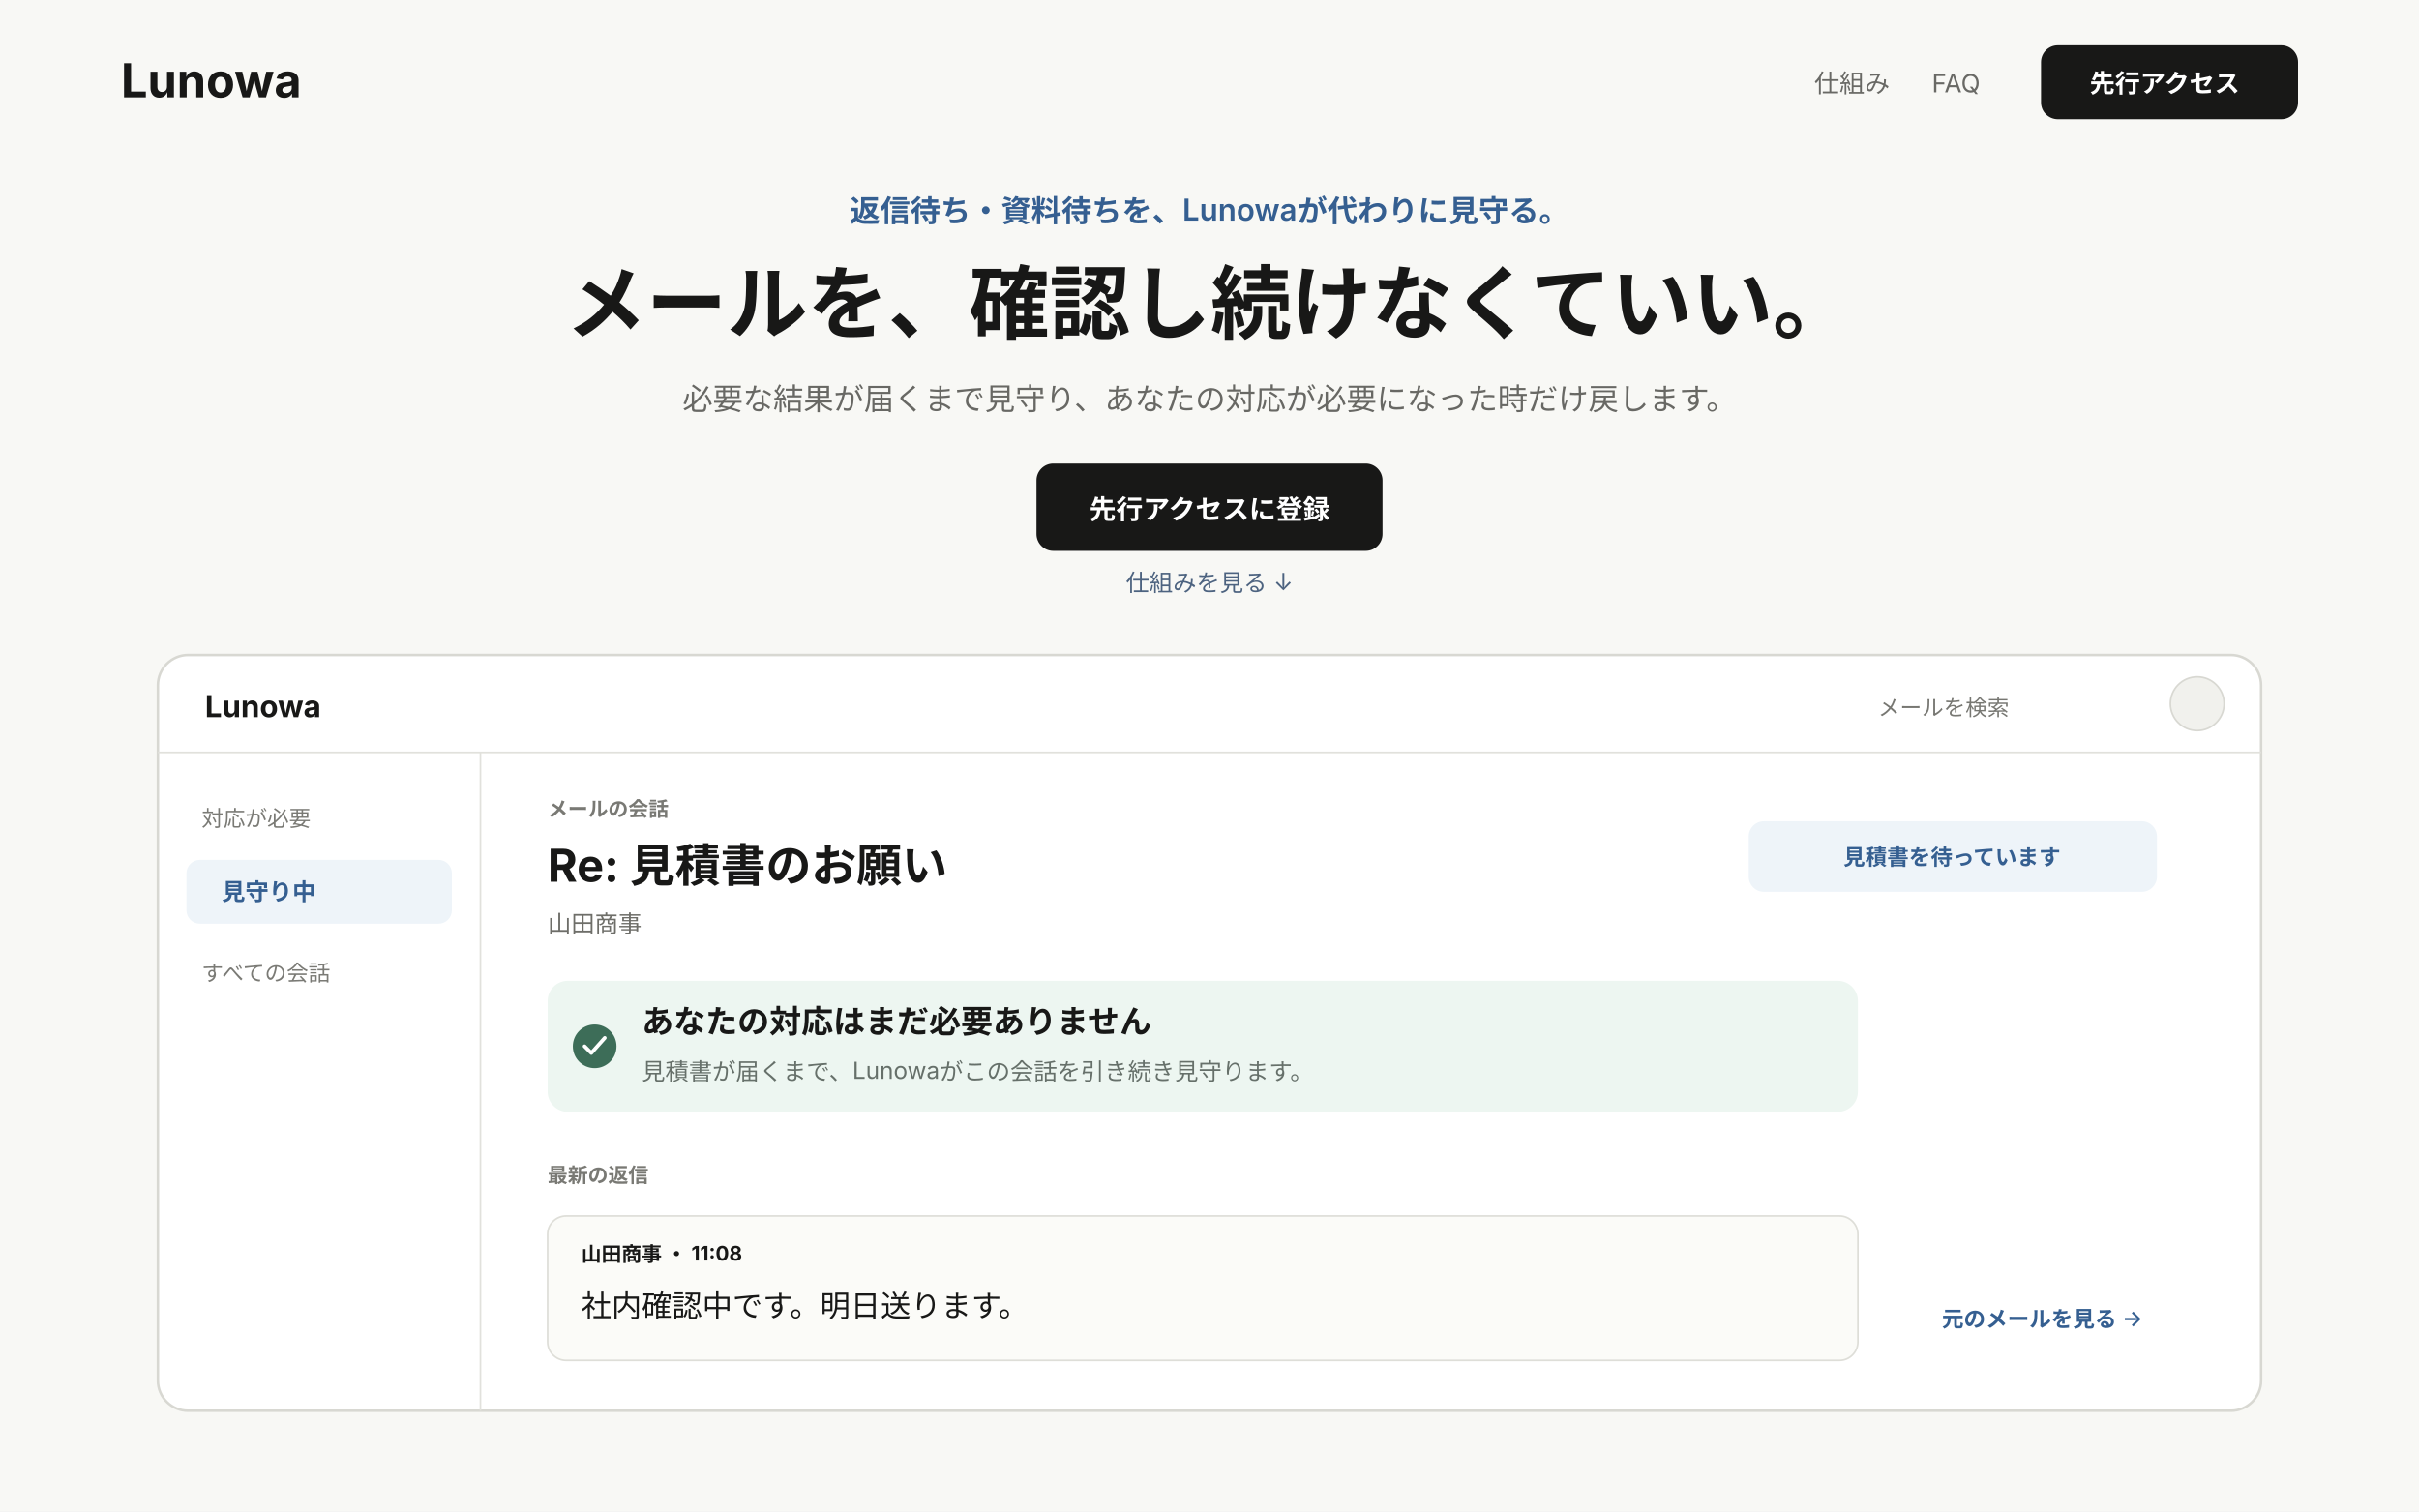
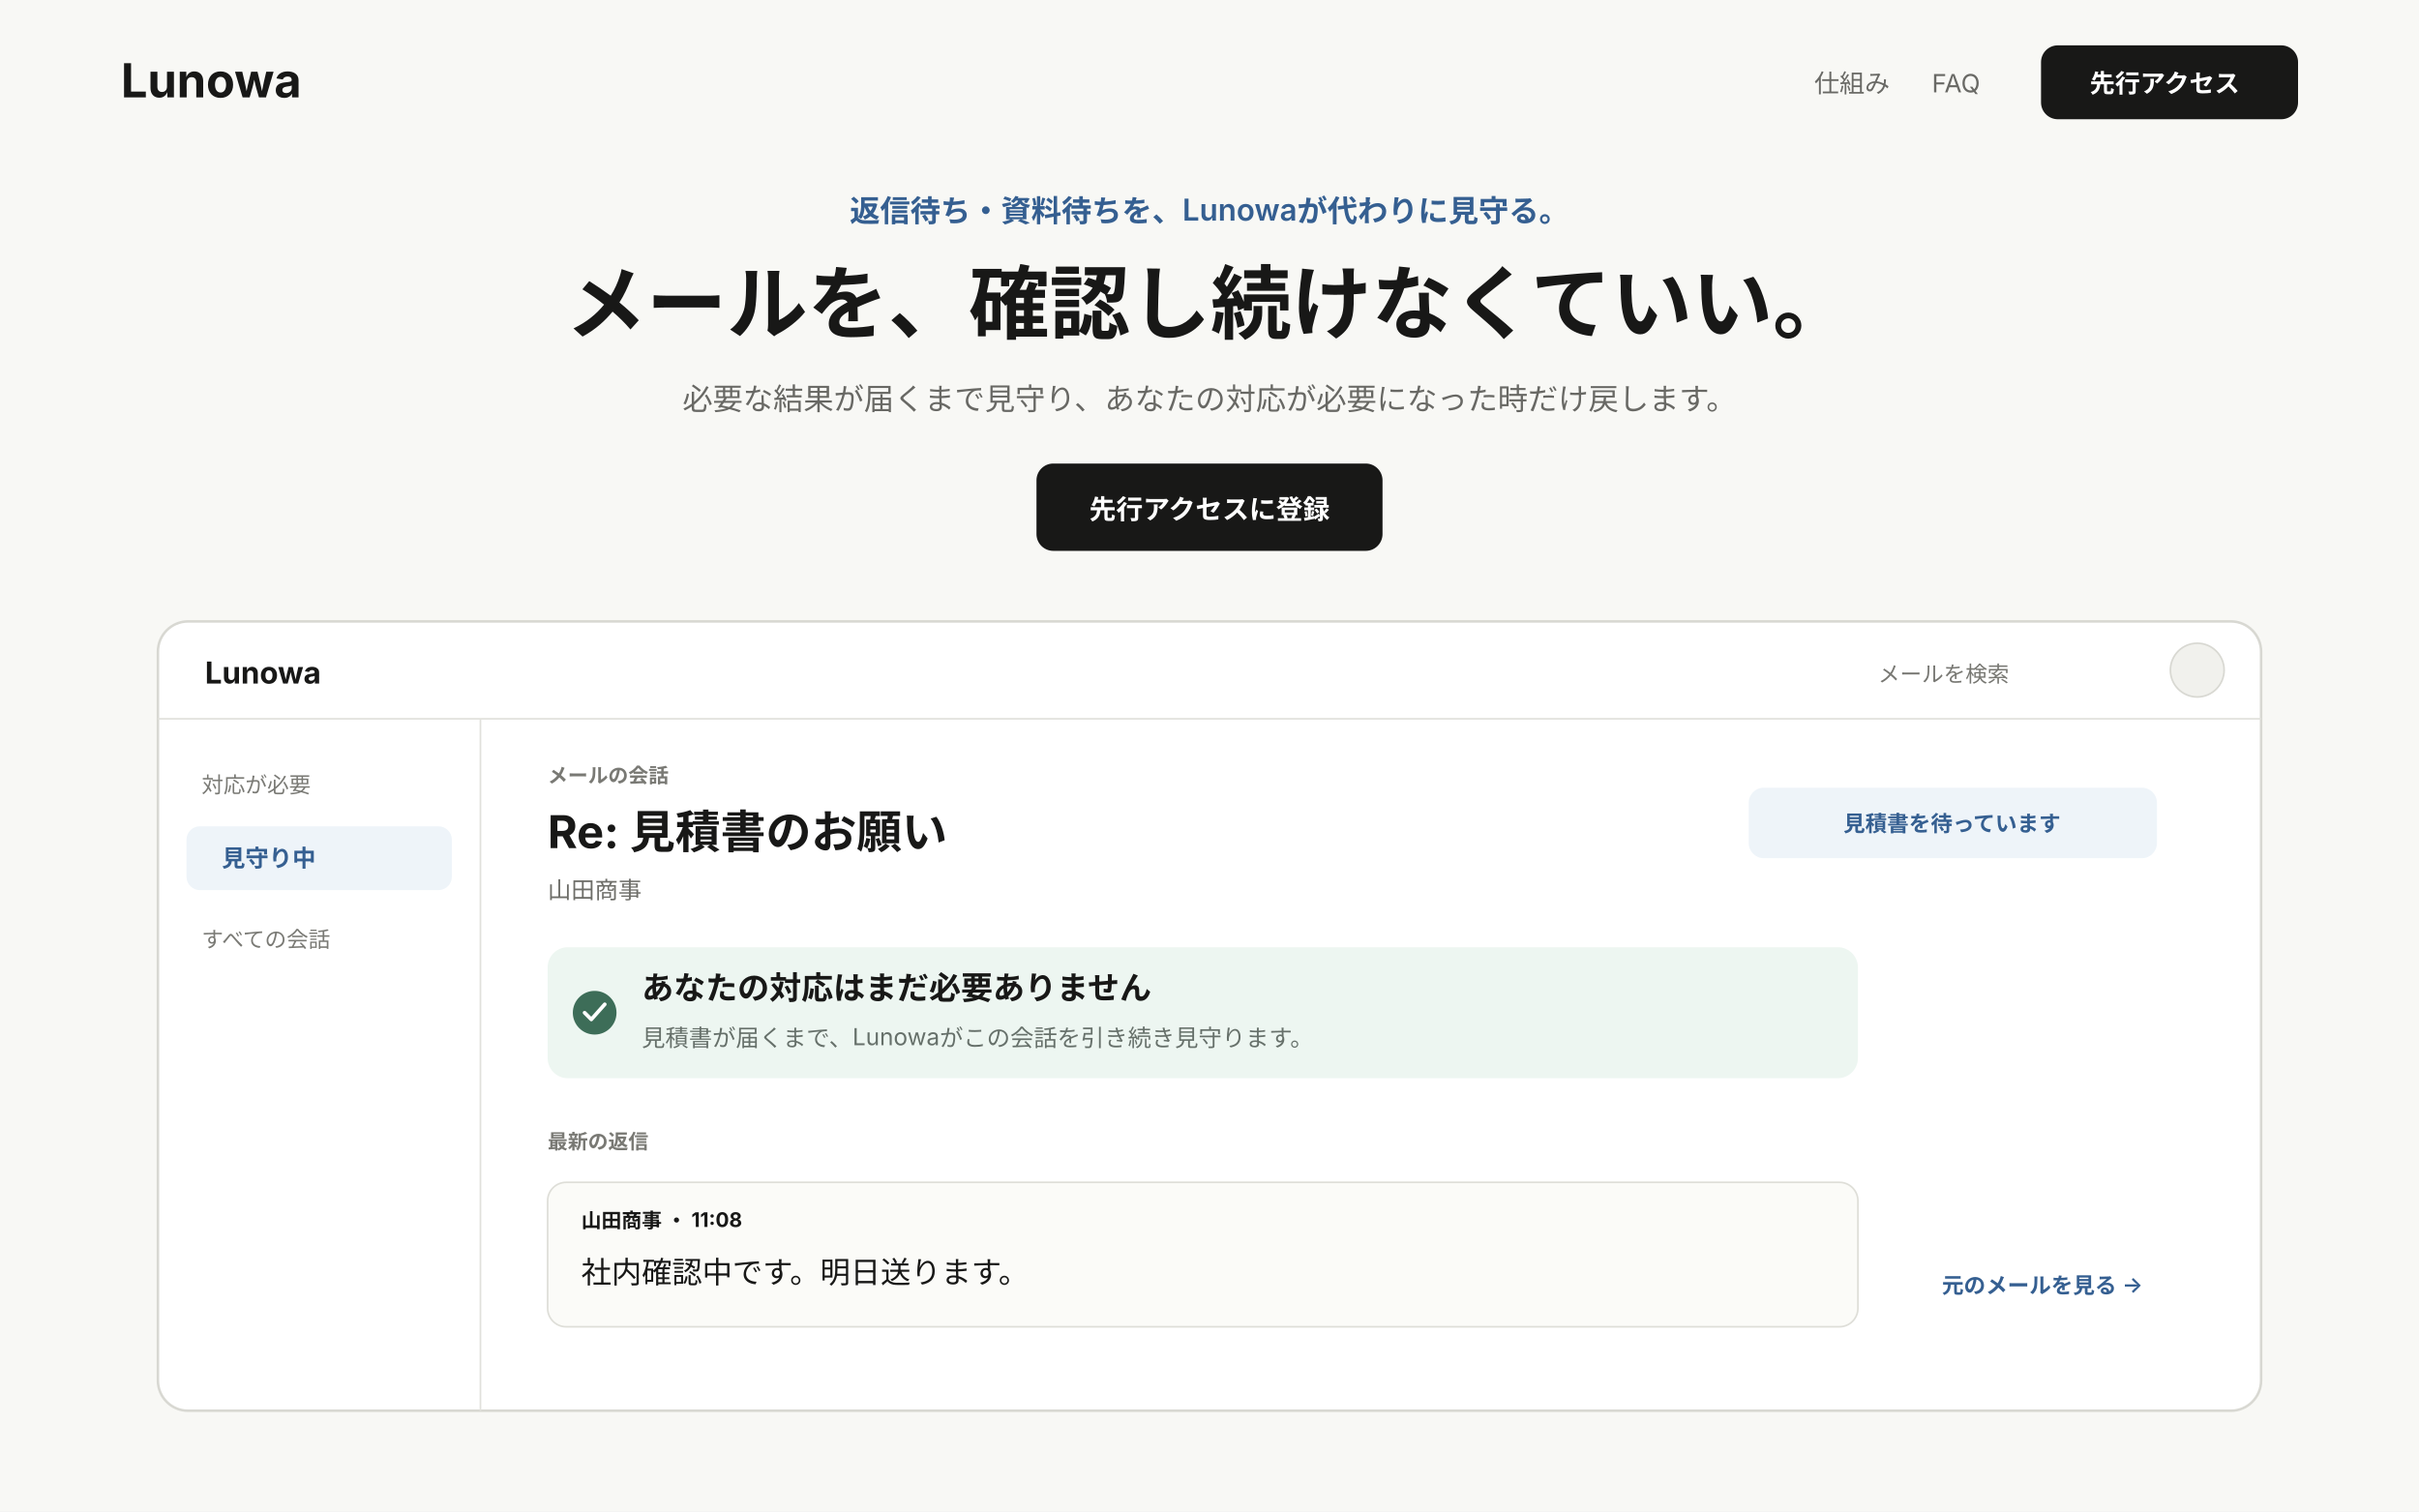
<svg xmlns="http://www.w3.org/2000/svg" width="1440" height="900" viewBox="0 0 1440 900" role="img" aria-labelledby="title desc">
  <rect width="1440" height="900" fill="#F8F8F5" />
  <g font-family="Inter, Noto Sans JP, Hiragino Sans, Yu Gothic, sans-serif" fill="#181817">
    <text x="72" y="58" font-size="28" font-weight="700">Lunowa</text>
    <text x="1080" y="55" font-size="15" fill="#696965">仕組み</text>
    <text x="1150" y="55" font-size="15" fill="#696965">FAQ</text>
    <rect x="1215" y="27" width="153" height="44" rx="10" fill="#181817" />
    <text x="1244" y="55" font-size="15" font-weight="650" fill="#FFFFFF">先行アクセス</text>
    <text x="720" y="132" text-anchor="middle" font-size="18" font-weight="600" fill="#355F91">返信待ち・資料待ちを、Lunowaが代わりに見守る。</text>
    <text x="720" y="198" text-anchor="middle" font-size="48" font-weight="750">メールを、確認し続けなくていい。</text>
    <text x="720" y="244" text-anchor="middle" font-size="18" fill="#686864">必要な結果が届くまで見守り、あなたの対応が必要になった時だけ戻します。</text>
    <rect x="617" y="276" width="206" height="52" rx="10" fill="#181817" />
    <text x="720" y="309" text-anchor="middle" font-size="16" font-weight="650" fill="#FFFFFF">先行アクセスに登録</text>
-     <text x="720" y="352" text-anchor="middle" font-size="14" fill="#4D6380">仕組みを見る ↓</text>
-     <rect x="94" y="390" width="1252" height="450" rx="18" fill="#FFFFFF" stroke="#D8D8D2" stroke-width="1.5" />
-     <line x1="94" y1="448" x2="1346" y2="448" stroke="#E1E1DC" />
-     <text x="122" y="427" font-size="18" font-weight="700">Lunowa</text>
-     <text x="1118" y="426" font-size="13" fill="#777772">メールを検索</text>
-     <circle cx="1308" cy="419" r="16" fill="#F1F1ED" stroke="#D8D8D2" />
-     <line x1="286" y1="448" x2="286" y2="840" stroke="#E1E1DC" />
-     <text x="120" y="492" font-size="13" fill="#7A7A75">対応が必要</text>
-     <rect x="111" y="512" width="158" height="38" rx="8" fill="#EEF4F9" />
-     <text x="132" y="536" font-size="14" font-weight="650" fill="#355F91">見守り中</text>
-     <text x="120" y="584" font-size="13" fill="#7A7A75">すべての会話</text>
-     <text x="326" y="486" font-size="12" font-weight="650" fill="#797974">メールの会話</text>
-     <text x="326" y="525" font-size="27" font-weight="720">Re: 見積書のお願い</text>
-     <text x="326" y="555" font-size="14" fill="#6E6E69">山田商事</text>
-     <rect x="1041" y="489" width="243" height="42" rx="9" fill="#EEF4F9" />
-     <text x="1162" y="515" text-anchor="middle" font-size="13" font-weight="650" fill="#355F91">見積書を待っています</text>
-     <rect x="326" y="584" width="780" height="78" rx="12" fill="#EDF6F1" />
-     <circle cx="354" cy="623" r="13" fill="#3D6D58" />
-     <path d="M348 623 l4 4 l8 -9" fill="none" stroke="#FFFFFF" stroke-width="2.2" stroke-linecap="round" stroke-linejoin="round" />
-     <text x="382" y="615" font-size="19" font-weight="720">あなたの対応はまだ必要ありません</text>
-     <text x="382" y="643" font-size="14" fill="#66706A">見積書が届くまで、Lunowaがこの会話を引き続き見守ります。</text>
-     <text x="326" y="704" font-size="12" font-weight="650" fill="#797974">最新の返信</text>
-     <rect x="326" y="724" width="780" height="86" rx="11" fill="#FBFBF8" stroke="#DEDED8" />
-     <text x="346" y="751" font-size="12" font-weight="650">山田商事 ・ 11:08</text>
-     <text x="346" y="784" font-size="18">社内確認中です。明日送ります。</text>
-     <text x="1156" y="790" font-size="13" font-weight="600" fill="#355F91">元のメールを見る →</text>
+     <rect x="94" y="370" width="1252" height="470" rx="18" fill="#FFFFFF" stroke="#D8D8D2" stroke-width="1.5" />
+     <line x1="94" y1="428" x2="1346" y2="428" stroke="#E1E1DC" />
+     <text x="122" y="407" font-size="18" font-weight="700">Lunowa</text>
+     <text x="1118" y="406" font-size="13" fill="#777772">メールを検索</text>
+     <circle cx="1308" cy="399" r="16" fill="#F1F1ED" stroke="#D8D8D2" />
+     <line x1="286" y1="428" x2="286" y2="840" stroke="#E1E1DC" />
+     <text x="120" y="472" font-size="13" fill="#7A7A75">対応が必要</text>
+     <rect x="111" y="492" width="158" height="38" rx="8" fill="#EEF4F9" />
+     <text x="132" y="516" font-size="14" font-weight="650" fill="#355F91">見守り中</text>
+     <text x="120" y="564" font-size="13" fill="#7A7A75">すべての会話</text>
+     <text x="326" y="466" font-size="12" font-weight="650" fill="#797974">メールの会話</text>
+     <text x="326" y="505" font-size="27" font-weight="720">Re: 見積書のお願い</text>
+     <text x="326" y="535" font-size="14" fill="#6E6E69">山田商事</text>
+     <rect x="1041" y="469" width="243" height="42" rx="9" fill="#EEF4F9" />
+     <text x="1162" y="495" text-anchor="middle" font-size="13" font-weight="650" fill="#355F91">見積書を待っています</text>
+     <rect x="326" y="564" width="780" height="78" rx="12" fill="#EDF6F1" />
+     <circle cx="354" cy="603" r="13" fill="#3D6D58" />
+     <path d="M348 603 l4 4 l8 -9" fill="none" stroke="#FFFFFF" stroke-width="2.2" stroke-linecap="round" stroke-linejoin="round" />
+     <text x="382" y="595" font-size="19" font-weight="720">あなたの対応はまだ必要ありません</text>
+     <text x="382" y="623" font-size="14" fill="#66706A">見積書が届くまで、Lunowaがこの会話を引き続き見守ります。</text>
+     <text x="326" y="684" font-size="12" font-weight="650" fill="#797974">最新の返信</text>
+     <rect x="326" y="704" width="780" height="86" rx="11" fill="#FBFBF8" stroke="#DEDED8" />
+     <text x="346" y="731" font-size="12" font-weight="650">山田商事 ・ 11:08</text>
+     <text x="346" y="764" font-size="18">社内確認中です。明日送ります。</text>
+     <text x="1156" y="770" font-size="13" font-weight="600" fill="#355F91">元のメールを見る →</text>
  </g>
</svg>
